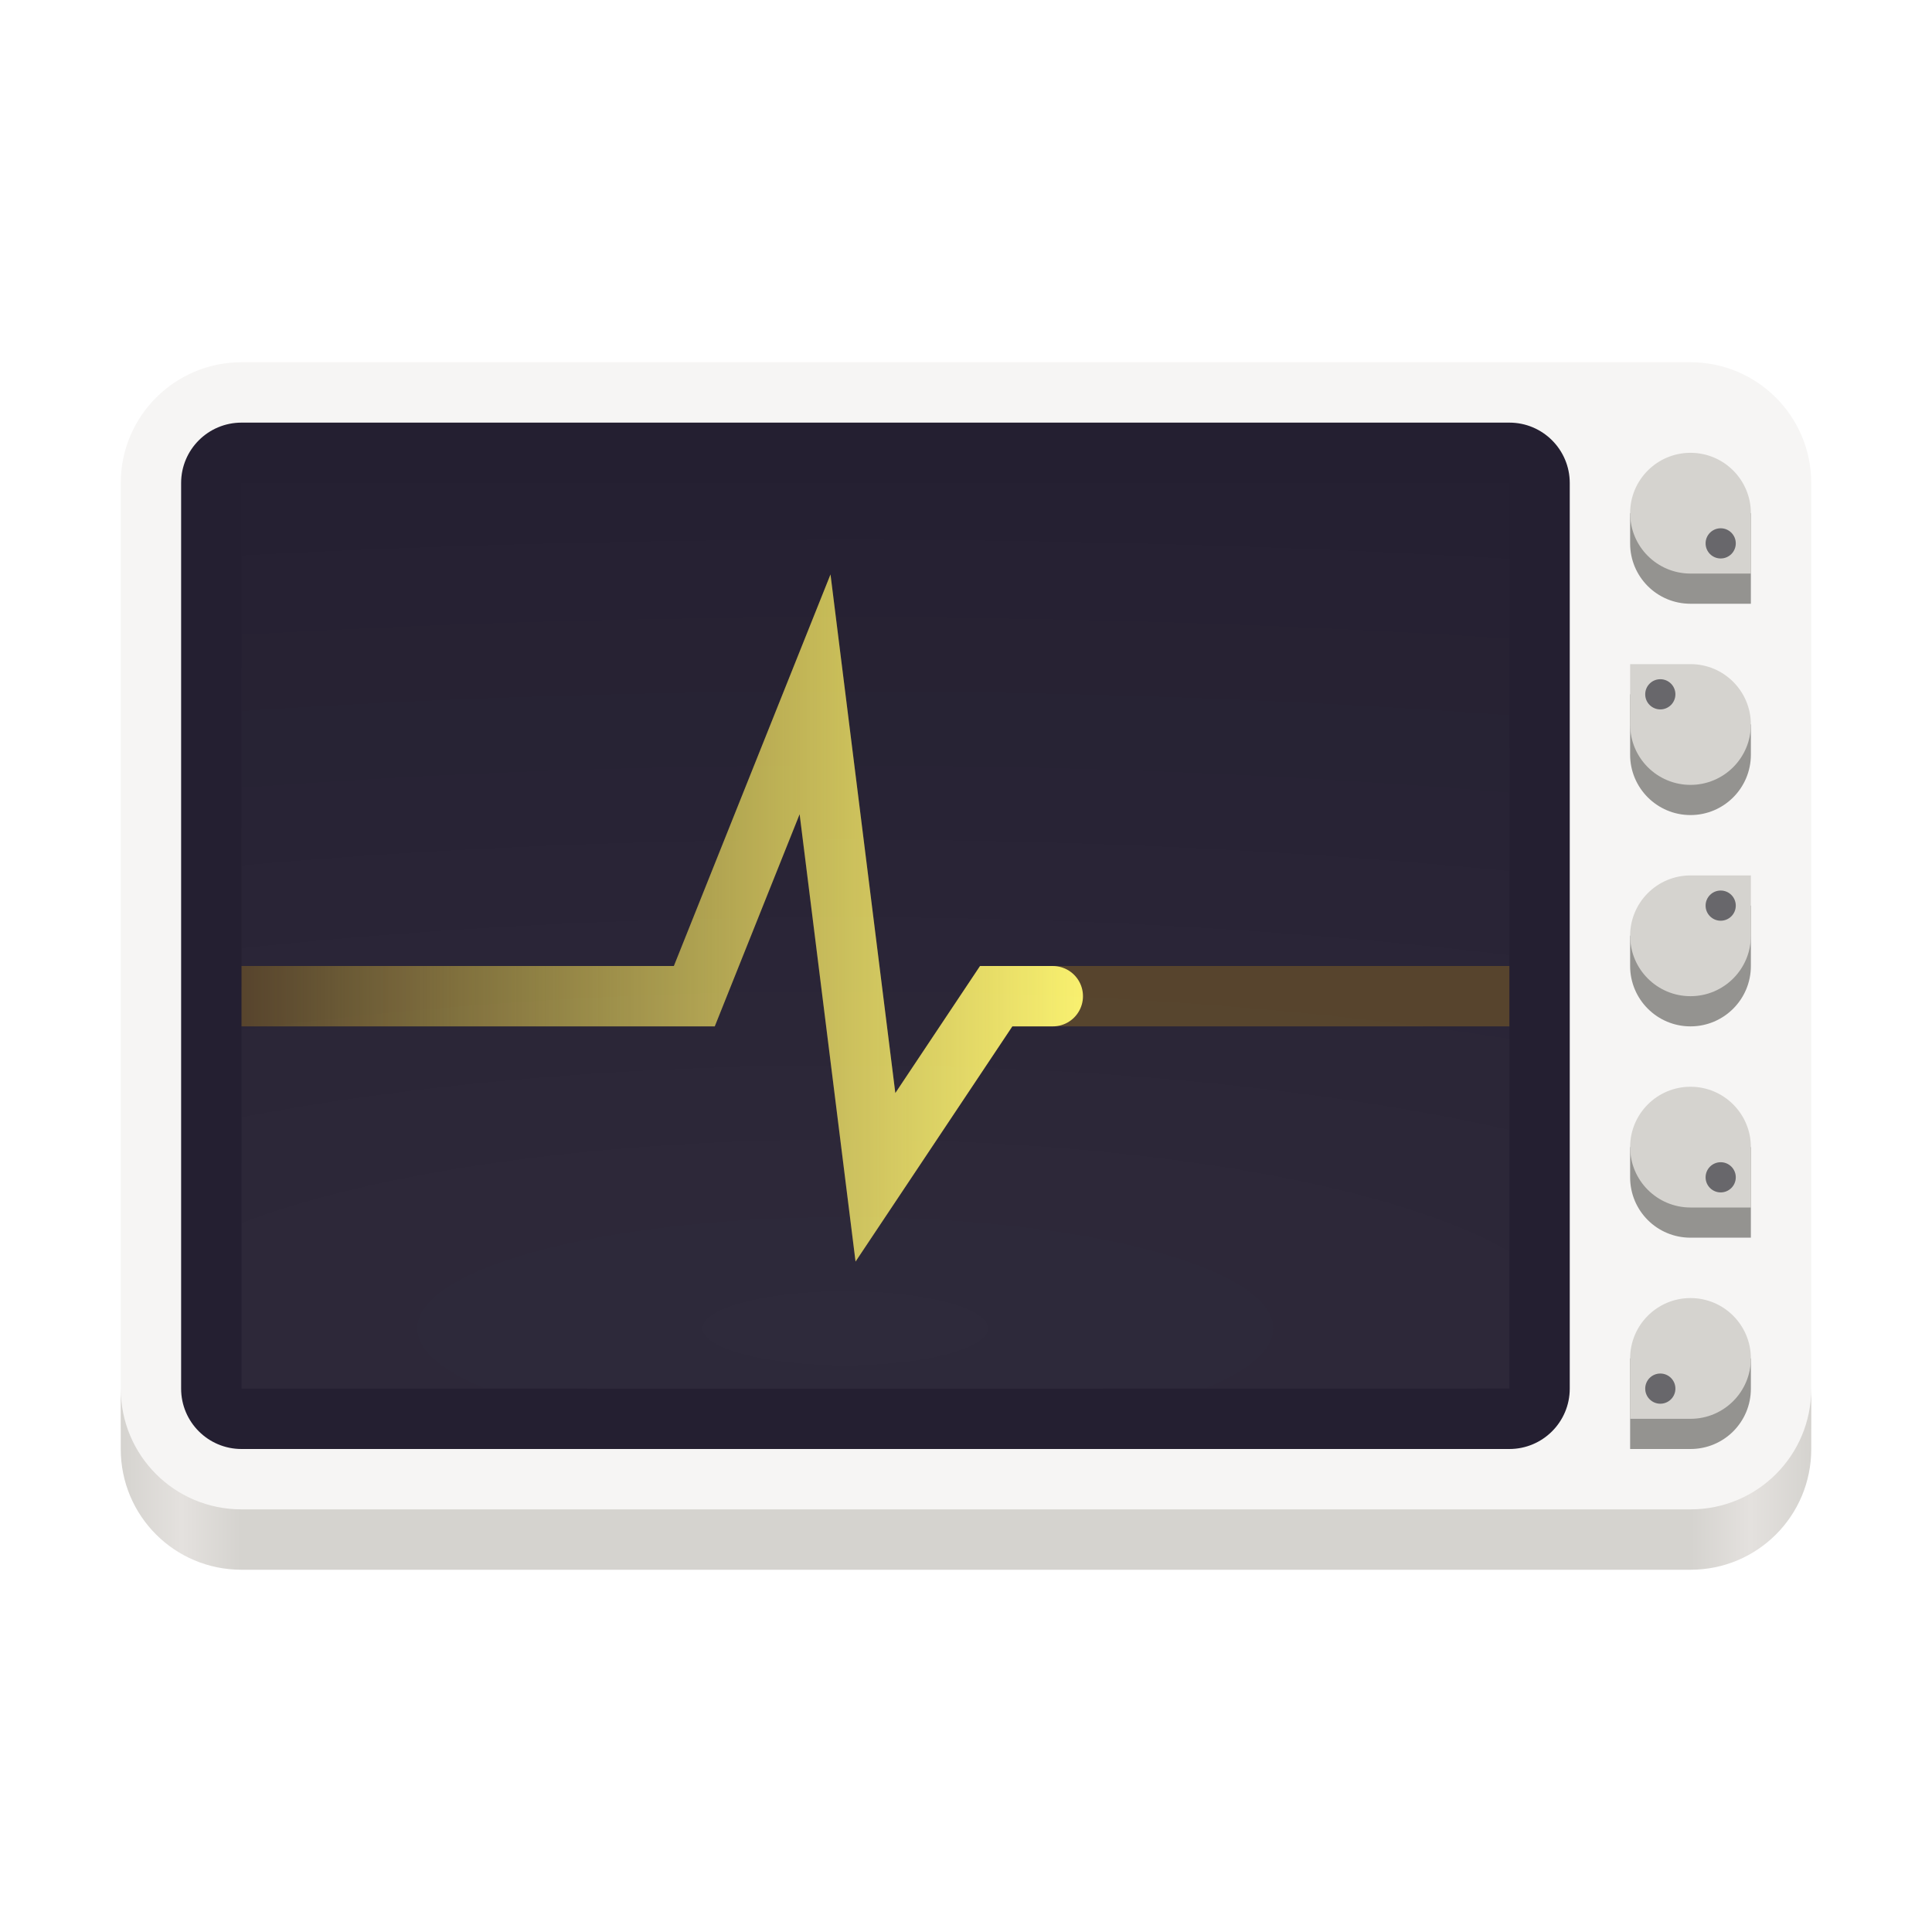
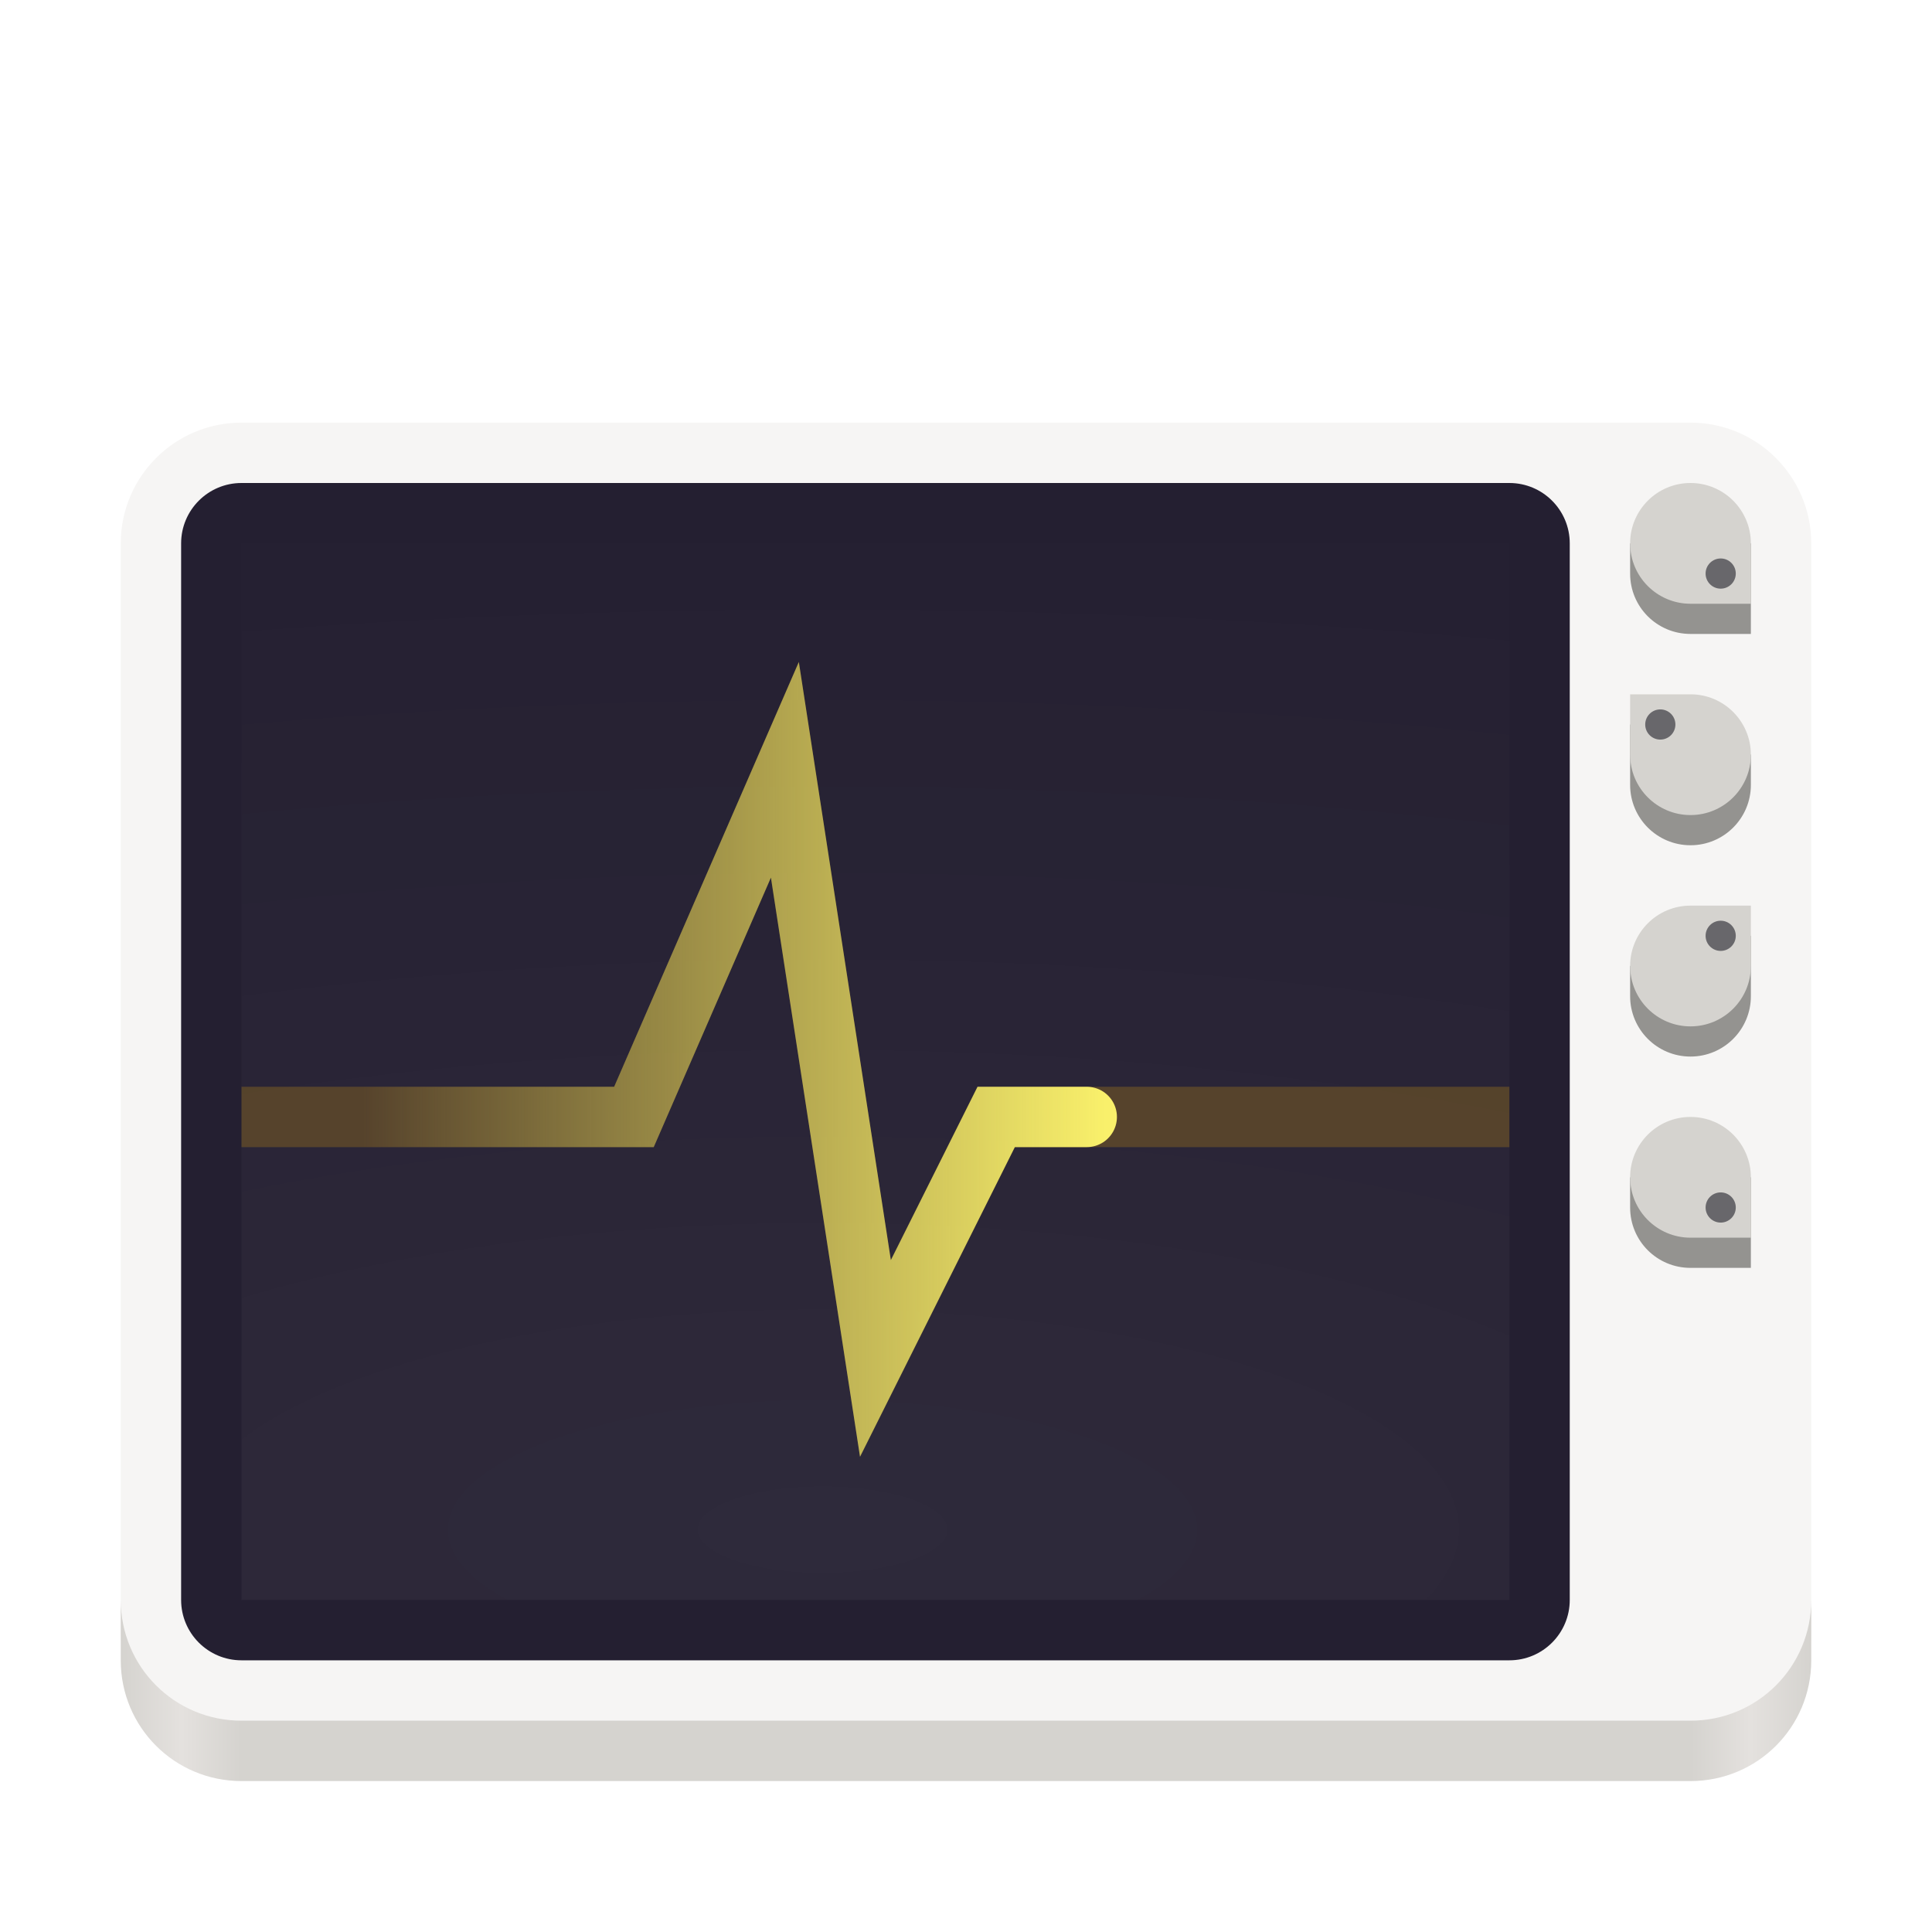
<svg xmlns="http://www.w3.org/2000/svg" xmlns:xlink="http://www.w3.org/1999/xlink" width="128" height="128" id="svg11300" version="1.0" style="display:inline;enable-background:new" viewBox="0 0 128 128">
  <defs id="defs3">
+     <linearGradient y2="236" x2="96" y1="236" x1="32" gradientTransform="translate(604.8168,170.5864)" gradientUnits="userSpaceOnUse" id="linearGradient1099" xlink:href="#linearGradient1036" />
+     <linearGradient id="linearGradient1036">
+       <stop id="stop1032" offset="0" style="stop-color:#d5d3cf;stop-opacity:1;" />
+       <stop id="stop1034" offset="1" style="stop-color:#f6f5f4;stop-opacity:1" />
+     </linearGradient>
+     <radialGradient r="32" fy="-76" fx="-244" cy="-76" cx="-244" gradientTransform="matrix(0.8833333,0,0,0.8833333,-460.3502,463.1197)" gradientUnits="userSpaceOnUse" id="radialGradient1103" xlink:href="#linearGradient1069" />
+     <linearGradient id="linearGradient1069">
+       <stop id="stop1065" offset="0" style="stop-color:#d5d3cf;stop-opacity:1" />
+       <stop id="stop1067-1" offset="1" style="stop-color:#949390;stop-opacity:1" />
+     </linearGradient>
+     <linearGradient gradientUnits="userSpaceOnUse" y2="232" x2="64" y1="262.5" x1="64" id="linearGradient1027" xlink:href="#linearGradient1025" gradientTransform="translate(-470.5864,432.8168)" />
+     <linearGradient id="linearGradient1025">
+       <stop id="stop1021" offset="0" style="stop-color:#9a9996;stop-opacity:1" />
+       <stop id="stop1023" offset="1" style="stop-color:#77767b;stop-opacity:1" />
+     </linearGradient>
    <linearGradient id="linearGradient1076">
      <stop style="stop-color:#d5d3cf;stop-opacity:1" offset="0" id="stop1064" />
      <stop id="stop1066" offset="0.036" style="stop-color:#e4e1de;stop-opacity:1" />
      <stop style="stop-color:#d5d3cf;stop-opacity:1" offset="0.071" id="stop1068" />
      <stop id="stop1070" offset="0.929" style="stop-color:#d5d3cf;stop-opacity:1" />
      <stop style="stop-color:#e4e1de;stop-opacity:1" offset="0.964" id="stop1072" />
      <stop style="stop-color:#d5d3cf;stop-opacity:1" offset="1" id="stop1074" />
    </linearGradient>
-     <linearGradient xlink:href="#linearGradient1076" id="linearGradient1444-2-3-2" gradientUnits="userSpaceOnUse" gradientTransform="matrix(0.25,0,0,0.25,-22,109.009)" x1="120" y1="619.964" x2="568" y2="619.964" />
-     <linearGradient xlink:href="#linearGradient985" id="linearGradient1106-8" x1="335.868" y1="33.559" x2="112.132" y2="33.559" gradientUnits="userSpaceOnUse" gradientTransform="matrix(0.25,0,0,0.25,-12,225)" />
+     <linearGradient id="linearGradient1020">
+       <stop style="stop-color:#ffffff;stop-opacity:1;" offset="0" id="stop1016" />
+       <stop style="stop-color:#ffffff;stop-opacity:0.094" offset="1" id="stop1018" />
+     </linearGradient>
+     <radialGradient xlink:href="#linearGradient1020" id="radialGradient1030-8" cx="64" cy="194.19" fx="64" fy="194.19" r="44" gradientTransform="matrix(-4.136363,1.2901346e-6,-2.6513804e-7,-1.431818,319.2273,4.71204)" gradientUnits="userSpaceOnUse" />
+     <linearGradient xlink:href="#linearGradient985" id="linearGradient1106-2" x1="301" y1="33.559" x2="104" y2="33.559" gradientUnits="userSpaceOnUse" gradientTransform="matrix(0.25,0,0,0.25,-2.00001,233)" />
+     <linearGradient xlink:href="#linearGradient1076" id="linearGradient1444-2-3-3" gradientUnits="userSpaceOnUse" gradientTransform="matrix(0.25,0,0,0.25,-22.00001,123.009)" x1="120" y1="619.964" x2="568" y2="619.964" />
    <linearGradient id="linearGradient985">
      <stop id="stop981" offset="0" style="stop-color:#f9f06b;stop-opacity:1" />
      <stop id="stop983" offset="1" style="stop-color:#f9f06b;stop-opacity:0" />
    </linearGradient>
-     <radialGradient xlink:href="#linearGradient1020" id="radialGradient1030" cx="64.846" cy="194.19" fx="64.846" fy="194.19" r="44" gradientTransform="matrix(-4.727273,1.1058296e-6,-3.0301491e-7,-1.227273,250.5455,-21.6754)" gradientUnits="userSpaceOnUse" />
-     <linearGradient id="linearGradient1020">
-       <stop style="stop-color:#ffffff;stop-opacity:1;" offset="0" id="stop1016" />
-       <stop style="stop-color:#ffffff;stop-opacity:0.094" offset="1" id="stop1018" />
-     </linearGradient>
  </defs>
  <g id="layer1" style="display:inline" transform="translate(0,-172)">
-     <g id="layer2" style="display:none">
-       <text xml:space="preserve" style="font-style:normal;font-variant:normal;font-weight:normal;font-stretch:normal;font-size:6.088px;line-height:125%;font-family:Cantarell;-inkscape-font-specification:'Cantarell, Normal';text-align:start;writing-mode:lr-tb;text-anchor:start;display:inline;fill:#000000;fill-opacity:1;stroke:none;stroke-width:0.333;enable-background:new" x="7.95" y="148.652" id="context">
-         <tspan id="tspan2716" x="7.95" y="148.652" style="stroke-width:0.333">apps</tspan>
-       </text>
-       <text id="text3021" y="157.234" x="7.753" style="font-style:normal;font-variant:normal;font-weight:bold;font-stretch:normal;font-size:6.088px;line-height:125%;font-family:Cantarell;-inkscape-font-specification:'Cantarell, Bold';text-align:start;writing-mode:lr-tb;text-anchor:start;display:inline;fill:#000000;fill-opacity:1;stroke:none;stroke-width:0.333;enable-background:new" xml:space="preserve">
-         <tspan y="157.234" x="7.753" id="tspan3023" style="stroke-width:0.333">org.gnome.SystemMonitor</tspan>
-       </text>
-       <g style="display:inline;fill:#000000;enable-background:new" transform="matrix(7.991171,0,0,8.003641,-167.7909,-4846.078)" id="g12027" />
-       <rect style="display:inline;overflow:visible;visibility:visible;fill:#f0f0f0;fill-opacity:1;fill-rule:nonzero;stroke:none;stroke-width:0.5;marker:none;enable-background:accumulate" id="rect13805" width="128" height="128" x="9.2651362e-08" y="172" />
-       <g id="g883" style="fill:none;fill-opacity:0.251;stroke:#a579b3;stroke-opacity:1" transform="translate(-24,24)" />
-       <g id="g900" style="fill:none;fill-opacity:0.251;stroke:#a579b3;stroke-opacity:1" transform="translate(-24,24)" />
-       <g id="g1168" transform="matrix(0.25,0,0,0.25,6.9488522e-8,225)">
-         <rect ry="32" rx="32" y="-180" x="96" height="448" width="320" id="rect1110" style="opacity:0.1;fill:#2864b0;fill-opacity:1;stroke:none;stroke-width:1;stroke-linecap:butt;stroke-linejoin:miter;stroke-miterlimit:4;stroke-dasharray:none;stroke-dashoffset:0;stroke-opacity:1;marker:none;marker-start:none;marker-mid:none;marker-end:none;paint-order:normal" />
-         <rect ry="32" rx="32" y="-164" x="48" height="416" width="416" id="rect1110-8" style="display:inline;opacity:0.1;fill:#2864b0;fill-opacity:1;stroke:none;stroke-width:1;stroke-linecap:butt;stroke-linejoin:miter;stroke-miterlimit:4;stroke-dasharray:none;stroke-dashoffset:0;stroke-opacity:1;marker:none;marker-start:none;marker-mid:none;marker-end:none;paint-order:normal;enable-background:new" />
-         <rect ry="32" rx="32" y="-116" x="32" height="320" width="448" id="rect1110-8-9" style="display:inline;opacity:0.1;fill:#2864b0;fill-opacity:1;stroke:none;stroke-width:1;stroke-linecap:butt;stroke-linejoin:miter;stroke-miterlimit:4;stroke-dasharray:none;stroke-dashoffset:0;stroke-opacity:1;marker:none;marker-start:none;marker-mid:none;marker-end:none;paint-order:normal;enable-background:new" />
-         <circle cx="256" cy="44" r="240" id="path1142" style="opacity:0.1;fill:#2864b0;fill-opacity:1;stroke:none;stroke-width:1;stroke-linecap:butt;stroke-linejoin:miter;stroke-miterlimit:4;stroke-dasharray:none;stroke-dashoffset:0;stroke-opacity:1;marker:none;marker-start:none;marker-mid:none;marker-end:none;paint-order:normal" />
-       </g>
-     </g>
    <g id="layer9" style="display:inline">
-       <rect style="display:inline;opacity:1;vector-effect:none;fill:#f6f5f4;fill-opacity:1;stroke:none;stroke-width:0.011px;stroke-linecap:butt;stroke-linejoin:miter;stroke-miterlimit:4;stroke-dasharray:none;stroke-dashoffset:0;stroke-opacity:1;marker:none;marker-start:none;marker-mid:none;marker-end:none;paint-order:normal;enable-background:new" id="rect929-36-9-3" width="112" height="78" x="8" y="196" rx="8" ry="8" />
-       <path style="display:inline;opacity:1;vector-effect:none;fill:#949390;fill-opacity:1;stroke:none;stroke-width:4;stroke-linecap:round;stroke-linejoin:miter;stroke-miterlimit:4;stroke-dasharray:none;stroke-dashoffset:0;stroke-opacity:1;marker:none;marker-start:none;marker-mid:none;marker-end:none;paint-order:normal;enable-background:new" d="m 116,232 v 4 c 0,2.209 -1.791,4 -4,4 -2.209,0 -4,-1.791 -4,-4 v -2 l 4,-2 z" id="path956" />
-       <rect style="display:inline;opacity:1;vector-effect:none;fill:#241f31;fill-opacity:1;stroke:none;stroke-width:0.011px;stroke-linecap:butt;stroke-linejoin:miter;stroke-miterlimit:4;stroke-dasharray:none;stroke-dashoffset:0;stroke-opacity:1;marker:none;marker-start:none;marker-mid:none;marker-end:none;paint-order:normal;enable-background:new" id="rect946-0-7-6" width="92" height="68" x="12" y="200" rx="4" ry="4" />
-       <path style="display:inline;opacity:1;vector-effect:none;fill:url(#linearGradient1444-2-3-2);fill-opacity:1;stroke:none;stroke-width:0.011px;stroke-linecap:butt;stroke-linejoin:miter;stroke-miterlimit:4;stroke-dasharray:none;stroke-dashoffset:0;stroke-opacity:1;marker:none;marker-start:none;marker-mid:none;marker-end:none;paint-order:normal;enable-background:new" d="m 8,264 v 4 c 0,4.432 3.568,8 8,8 h 96 c 4.432,0 8,-3.568 8,-8 v -4 c 0,4.432 -3.568,8 -8,8 H 16 c -4.432,0 -8,-3.568 -8,-8 z" id="rect929-3-6-3-1" />
-       <path id="path1092-6-1-3-7-5-9" style="display:inline;opacity:0.236;fill:none;stroke:#e5a50a;stroke-width:4;stroke-linecap:butt;stroke-linejoin:miter;stroke-miterlimit:10;stroke-dasharray:none;stroke-opacity:1;enable-background:new" d="m 16,238 h 30 l 8,-20 4,32 8,-12 h 34" />
-       <path id="path1092-6-1-3-7-5-1-3" style="display:inline;opacity:1;fill:none;stroke:url(#linearGradient1106-8);stroke-width:4;stroke-linecap:round;stroke-linejoin:miter;stroke-miterlimit:10;stroke-dasharray:none;stroke-opacity:1;enable-background:new" d="m 16,238 h 30 l 8,-20 4,32 8,-12 h 3.75" />
-       <path style="display:inline;opacity:1;vector-effect:none;fill:#949390;fill-opacity:1;stroke:none;stroke-width:4;stroke-linecap:round;stroke-linejoin:miter;stroke-miterlimit:4;stroke-dasharray:none;stroke-dashoffset:0;stroke-opacity:1;marker:none;marker-start:none;marker-mid:none;marker-end:none;paint-order:normal;enable-background:new" d="m 108,262 v 6 h 4 c 2.216,0 4,-1.784 4,-4 v -2 z" id="rect1158" />
-       <path style="display:inline;opacity:1;vector-effect:none;fill:#d5d3cf;fill-opacity:1;stroke:none;stroke-width:4;stroke-linecap:round;stroke-linejoin:miter;stroke-miterlimit:4;stroke-dasharray:none;stroke-dashoffset:0;stroke-opacity:1;marker:none;marker-start:none;marker-mid:none;marker-end:none;paint-order:normal;enable-background:new" d="m 108,266 v -4 a 4,4 0 0 1 4,-4 4,4 0 0 1 4,4 4,4 0 0 1 -4,4 z" id="path952-9-2" />
-       <ellipse style="opacity:1;vector-effect:none;fill:#68676b;fill-opacity:1;stroke:none;stroke-width:4;stroke-linecap:round;stroke-linejoin:miter;stroke-miterlimit:4;stroke-dasharray:none;stroke-dashoffset:0;stroke-opacity:1;marker:none;marker-start:none;marker-mid:none;marker-end:none;paint-order:normal" id="path1175" cx="110" cy="264" rx="1" ry="1" />
-       <rect y="-264" x="-100" height="60" width="84" id="rect968" style="display:inline;opacity:0.05;vector-effect:none;fill:url(#radialGradient1030);fill-opacity:1;stroke:none;stroke-width:0.011px;stroke-linecap:butt;stroke-linejoin:miter;stroke-miterlimit:4;stroke-dasharray:none;stroke-dashoffset:0;stroke-opacity:1;marker:none;marker-start:none;marker-mid:none;marker-end:none;paint-order:normal;enable-background:new" transform="scale(-1)" />
-       <path id="path944" d="m 116,248 v 6 h -4 c -2.216,0 -4,-1.784 -4,-4 v -2 z" style="display:inline;opacity:1;vector-effect:none;fill:#949390;fill-opacity:1;stroke:none;stroke-width:4;stroke-linecap:round;stroke-linejoin:miter;stroke-miterlimit:4;stroke-dasharray:none;stroke-dashoffset:0;stroke-opacity:1;marker:none;marker-start:none;marker-mid:none;marker-end:none;paint-order:normal;enable-background:new" />
-       <path id="path946" d="m 116,252 v -4 a 4,4 0 0 0 -4,-4 4,4 0 0 0 -4,4 4,4 0 0 0 4,4 z" style="display:inline;opacity:1;vector-effect:none;fill:#d5d3cf;fill-opacity:1;stroke:none;stroke-width:4;stroke-linecap:round;stroke-linejoin:miter;stroke-miterlimit:4;stroke-dasharray:none;stroke-dashoffset:0;stroke-opacity:1;marker:none;marker-start:none;marker-mid:none;marker-end:none;paint-order:normal;enable-background:new" />
-       <ellipse ry="1" rx="1" cy="250" cx="-114" id="ellipse948" style="opacity:1;vector-effect:none;fill:#68676b;fill-opacity:1;stroke:none;stroke-width:4;stroke-linecap:round;stroke-linejoin:miter;stroke-miterlimit:4;stroke-dasharray:none;stroke-dashoffset:0;stroke-opacity:1;marker:none;marker-start:none;marker-mid:none;marker-end:none;paint-order:normal" transform="scale(-1,1)" />
-       <path style="display:inline;opacity:1;vector-effect:none;fill:#d5d3cf;fill-opacity:1;stroke:none;stroke-width:4;stroke-linecap:round;stroke-linejoin:miter;stroke-miterlimit:4;stroke-dasharray:none;stroke-dashoffset:0;stroke-opacity:1;marker:none;marker-start:none;marker-mid:none;marker-end:none;paint-order:normal;enable-background:new" d="m 116,230 v 4 a 4,4 0 0 1 -4,4 4,4 0 0 1 -4,-4 4,4 0 0 1 4,-4 z" id="path952" />
-       <ellipse transform="scale(-1)" style="opacity:1;vector-effect:none;fill:#68676b;fill-opacity:1;stroke:none;stroke-width:4;stroke-linecap:round;stroke-linejoin:miter;stroke-miterlimit:4;stroke-dasharray:none;stroke-dashoffset:0;stroke-opacity:1;marker:none;marker-start:none;marker-mid:none;marker-end:none;paint-order:normal" id="ellipse954" cx="-114" cy="-232" rx="1" ry="1" />
-       <path id="path961" d="m 108,218 v 4 c 0,2.209 1.791,4 4,4 2.209,0 4,-1.791 4,-4 v -2 l -4,-2 z" style="display:inline;opacity:1;vector-effect:none;fill:#949390;fill-opacity:1;stroke:none;stroke-width:4;stroke-linecap:round;stroke-linejoin:miter;stroke-miterlimit:4;stroke-dasharray:none;stroke-dashoffset:0;stroke-opacity:1;marker:none;marker-start:none;marker-mid:none;marker-end:none;paint-order:normal;enable-background:new" />
-       <path id="path963" d="m 108,216 v 4 a 4,4 0 0 0 4,4 4,4 0 0 0 4,-4 4,4 0 0 0 -4,-4 z" style="display:inline;opacity:1;vector-effect:none;fill:#d5d3cf;fill-opacity:1;stroke:none;stroke-width:4;stroke-linecap:round;stroke-linejoin:miter;stroke-miterlimit:4;stroke-dasharray:none;stroke-dashoffset:0;stroke-opacity:1;marker:none;marker-start:none;marker-mid:none;marker-end:none;paint-order:normal;enable-background:new" />
-       <ellipse ry="1" rx="1" cy="-218" cx="110" id="ellipse965" style="opacity:1;vector-effect:none;fill:#68676b;fill-opacity:1;stroke:none;stroke-width:4;stroke-linecap:round;stroke-linejoin:miter;stroke-miterlimit:4;stroke-dasharray:none;stroke-dashoffset:0;stroke-opacity:1;marker:none;marker-start:none;marker-mid:none;marker-end:none;paint-order:normal" transform="scale(1,-1)" />
-       <path style="display:inline;opacity:1;vector-effect:none;fill:#949390;fill-opacity:1;stroke:none;stroke-width:4;stroke-linecap:round;stroke-linejoin:miter;stroke-miterlimit:4;stroke-dasharray:none;stroke-dashoffset:0;stroke-opacity:1;marker:none;marker-start:none;marker-mid:none;marker-end:none;paint-order:normal;enable-background:new" d="m 116,206 v 6 h -4 c -2.216,0 -4,-1.784 -4,-4 v -2 z" id="path973" />
-       <path style="display:inline;opacity:1;vector-effect:none;fill:#d5d3cf;fill-opacity:1;stroke:none;stroke-width:4;stroke-linecap:round;stroke-linejoin:miter;stroke-miterlimit:4;stroke-dasharray:none;stroke-dashoffset:0;stroke-opacity:1;marker:none;marker-start:none;marker-mid:none;marker-end:none;paint-order:normal;enable-background:new" d="m 116,210 v -4 a 4,4 0 0 0 -4,-4 4,4 0 0 0 -4,4 4,4 0 0 0 4,4 z" id="path975" />
-       <ellipse transform="scale(-1,1)" style="opacity:1;vector-effect:none;fill:#68676b;fill-opacity:1;stroke:none;stroke-width:4;stroke-linecap:round;stroke-linejoin:miter;stroke-miterlimit:4;stroke-dasharray:none;stroke-dashoffset:0;stroke-opacity:1;marker:none;marker-start:none;marker-mid:none;marker-end:none;paint-order:normal" id="ellipse977" cx="-114" cy="208" rx="1" ry="1" />
+       <rect ry="8" rx="8" y="200" x="8" height="88" width="112" id="rect929-36-9-9" style="display:inline;opacity:1;vector-effect:none;fill:#f6f5f4;fill-opacity:1;stroke:none;stroke-width:0.011px;stroke-linecap:butt;stroke-linejoin:miter;stroke-miterlimit:4;stroke-dasharray:none;stroke-dashoffset:0;stroke-opacity:1;marker:none;marker-start:none;marker-mid:none;marker-end:none;paint-order:normal;enable-background:new" />
+       <rect ry="4" y="204" x="12" height="78" width="92" id="rect946-0-7-4" style="display:inline;opacity:1;vector-effect:none;fill:#241f31;fill-opacity:1;stroke:none;stroke-width:0.011px;stroke-linecap:butt;stroke-linejoin:miter;stroke-miterlimit:4;stroke-dasharray:none;stroke-dashoffset:0;stroke-opacity:1;marker:none;marker-start:none;marker-mid:none;marker-end:none;paint-order:normal;enable-background:new" rx="4" />
+       <path id="rect929-3-6-3-9" d="m 8,278 v 4 c 0,4.432 3.568,8 8,8 h 96 c 4.432,0 8,-3.568 8,-8 v -4 c 0,4.432 -3.568,8 -8,8 h -96 c -4.432,0 -8,-3.568 -8,-8 z" style="display:inline;opacity:1;vector-effect:none;fill:url(#linearGradient1444-2-3-3);fill-opacity:1;stroke:none;stroke-width:0.011px;stroke-linecap:butt;stroke-linejoin:miter;stroke-miterlimit:4;stroke-dasharray:none;stroke-dashoffset:0;stroke-opacity:1;marker:none;marker-start:none;marker-mid:none;marker-end:none;paint-order:normal;enable-background:new" />
+       <rect transform="scale(1,-1)" style="display:inline;opacity:0.05;vector-effect:none;fill:url(#radialGradient1030-8);fill-opacity:1;stroke:none;stroke-width:0.011px;stroke-linecap:butt;stroke-linejoin:miter;stroke-miterlimit:4;stroke-dasharray:none;stroke-dashoffset:0;stroke-opacity:1;marker:none;marker-start:none;marker-mid:none;marker-end:none;paint-order:normal;enable-background:new" id="rect968-2" width="84" height="70" x="16" y="-278" />
+       <path d="m 16,246 h 26 l 10,-23 6,39 8,-16 h 34" style="display:inline;opacity:0.236;fill:none;stroke:#e5a50a;stroke-width:4;stroke-linecap:butt;stroke-linejoin:miter;stroke-miterlimit:10;stroke-dasharray:none;stroke-opacity:1;enable-background:new" id="path1092-6-1-3-7-5-5" />
+       <path d="m 16,246 h 26 l 10,-23 6,39 8,-16 h 6" style="display:inline;opacity:1;fill:none;stroke:url(#linearGradient1106-2);stroke-width:4;stroke-linecap:round;stroke-linejoin:miter;stroke-miterlimit:10;stroke-dasharray:none;stroke-opacity:1;enable-background:new" id="path1092-6-1-3-7-5-1-0" />
+       <path style="display:inline;opacity:1;vector-effect:none;fill:#949390;fill-opacity:1;stroke:none;stroke-width:4;stroke-linecap:round;stroke-linejoin:miter;stroke-miterlimit:4;stroke-dasharray:none;stroke-dashoffset:0;stroke-opacity:1;marker:none;marker-start:none;marker-mid:none;marker-end:none;paint-order:normal;enable-background:new" d="m 116,234 v 4 c 0,2.209 -1.791,4 -4,4 -2.209,0 -4,-1.791 -4,-4 v -2 l 4,-2 z" id="path1066" />
+       <path id="path1074" d="m 116,250 v 6 h -4 c -2.216,0 -4,-1.784 -4,-4 v -2 z" style="display:inline;opacity:1;vector-effect:none;fill:#949390;fill-opacity:1;stroke:none;stroke-width:4;stroke-linecap:round;stroke-linejoin:miter;stroke-miterlimit:4;stroke-dasharray:none;stroke-dashoffset:0;stroke-opacity:1;marker:none;marker-start:none;marker-mid:none;marker-end:none;paint-order:normal;enable-background:new" />
+       <path id="path1076" d="m 116,254 v -4 a 4,4 0 0 0 -4,-4 4,4 0 0 0 -4,4 4,4 0 0 0 4,4 z" style="display:inline;opacity:1;vector-effect:none;fill:#d5d3cf;fill-opacity:1;stroke:none;stroke-width:4;stroke-linecap:round;stroke-linejoin:miter;stroke-miterlimit:4;stroke-dasharray:none;stroke-dashoffset:0;stroke-opacity:1;marker:none;marker-start:none;marker-mid:none;marker-end:none;paint-order:normal;enable-background:new" />
+       <ellipse ry="1" rx="1" cy="252" cx="-114" id="ellipse1078" style="display:inline;opacity:1;vector-effect:none;fill:#68676b;fill-opacity:1;stroke:none;stroke-width:4;stroke-linecap:round;stroke-linejoin:miter;stroke-miterlimit:4;stroke-dasharray:none;stroke-dashoffset:0;stroke-opacity:1;marker:none;marker-start:none;marker-mid:none;marker-end:none;paint-order:normal;enable-background:new" transform="scale(-1,1)" />
+       <path style="display:inline;opacity:1;vector-effect:none;fill:#d5d3cf;fill-opacity:1;stroke:none;stroke-width:4;stroke-linecap:round;stroke-linejoin:miter;stroke-miterlimit:4;stroke-dasharray:none;stroke-dashoffset:0;stroke-opacity:1;marker:none;marker-start:none;marker-mid:none;marker-end:none;paint-order:normal;enable-background:new" d="m 116,232 v 4 a 4,4 0 0 1 -4,4 4,4 0 0 1 -4,-4 4,4 0 0 1 4,-4 z" id="path1080" />
+       <ellipse transform="scale(-1)" style="display:inline;opacity:1;vector-effect:none;fill:#68676b;fill-opacity:1;stroke:none;stroke-width:4;stroke-linecap:round;stroke-linejoin:miter;stroke-miterlimit:4;stroke-dasharray:none;stroke-dashoffset:0;stroke-opacity:1;marker:none;marker-start:none;marker-mid:none;marker-end:none;paint-order:normal;enable-background:new" id="ellipse1082" cx="-114" cy="-234" rx="1" ry="1" />
+       <path id="path1084" d="m 108,220 v 4 c 0,2.209 1.791,4 4,4 2.209,0 4,-1.791 4,-4 v -2 l -4,-2 z" style="display:inline;opacity:1;vector-effect:none;fill:#949390;fill-opacity:1;stroke:none;stroke-width:4;stroke-linecap:round;stroke-linejoin:miter;stroke-miterlimit:4;stroke-dasharray:none;stroke-dashoffset:0;stroke-opacity:1;marker:none;marker-start:none;marker-mid:none;marker-end:none;paint-order:normal;enable-background:new" />
+       <path id="path1086" d="m 108,218 v 4 a 4,4 0 0 0 4,4 4,4 0 0 0 4,-4 4,4 0 0 0 -4,-4 z" style="display:inline;opacity:1;vector-effect:none;fill:#d5d3cf;fill-opacity:1;stroke:none;stroke-width:4;stroke-linecap:round;stroke-linejoin:miter;stroke-miterlimit:4;stroke-dasharray:none;stroke-dashoffset:0;stroke-opacity:1;marker:none;marker-start:none;marker-mid:none;marker-end:none;paint-order:normal;enable-background:new" />
+       <ellipse ry="1" rx="1" cy="-220" cx="110" id="ellipse1088" style="display:inline;opacity:1;vector-effect:none;fill:#68676b;fill-opacity:1;stroke:none;stroke-width:4;stroke-linecap:round;stroke-linejoin:miter;stroke-miterlimit:4;stroke-dasharray:none;stroke-dashoffset:0;stroke-opacity:1;marker:none;marker-start:none;marker-mid:none;marker-end:none;paint-order:normal;enable-background:new" transform="scale(1,-1)" />
+       <path style="display:inline;opacity:1;vector-effect:none;fill:#949390;fill-opacity:1;stroke:none;stroke-width:4;stroke-linecap:round;stroke-linejoin:miter;stroke-miterlimit:4;stroke-dasharray:none;stroke-dashoffset:0;stroke-opacity:1;marker:none;marker-start:none;marker-mid:none;marker-end:none;paint-order:normal;enable-background:new" d="m 116,208 v 6 h -4 c -2.216,0 -4,-1.784 -4,-4 v -2 z" id="path1090" />
+       <path style="display:inline;opacity:1;vector-effect:none;fill:#d5d3cf;fill-opacity:1;stroke:none;stroke-width:4;stroke-linecap:round;stroke-linejoin:miter;stroke-miterlimit:4;stroke-dasharray:none;stroke-dashoffset:0;stroke-opacity:1;marker:none;marker-start:none;marker-mid:none;marker-end:none;paint-order:normal;enable-background:new" d="m 116,212 v -4 a 4,4 0 0 0 -4,-4 4,4 0 0 0 -4,4 4,4 0 0 0 4,4 z" id="path1092" />
+       <ellipse transform="scale(-1,1)" style="display:inline;opacity:1;vector-effect:none;fill:#68676b;fill-opacity:1;stroke:none;stroke-width:4;stroke-linecap:round;stroke-linejoin:miter;stroke-miterlimit:4;stroke-dasharray:none;stroke-dashoffset:0;stroke-opacity:1;marker:none;marker-start:none;marker-mid:none;marker-end:none;paint-order:normal;enable-background:new" id="ellipse1094" cx="-114" cy="210" rx="1" ry="1" />
    </g>
  </g>
</svg>
